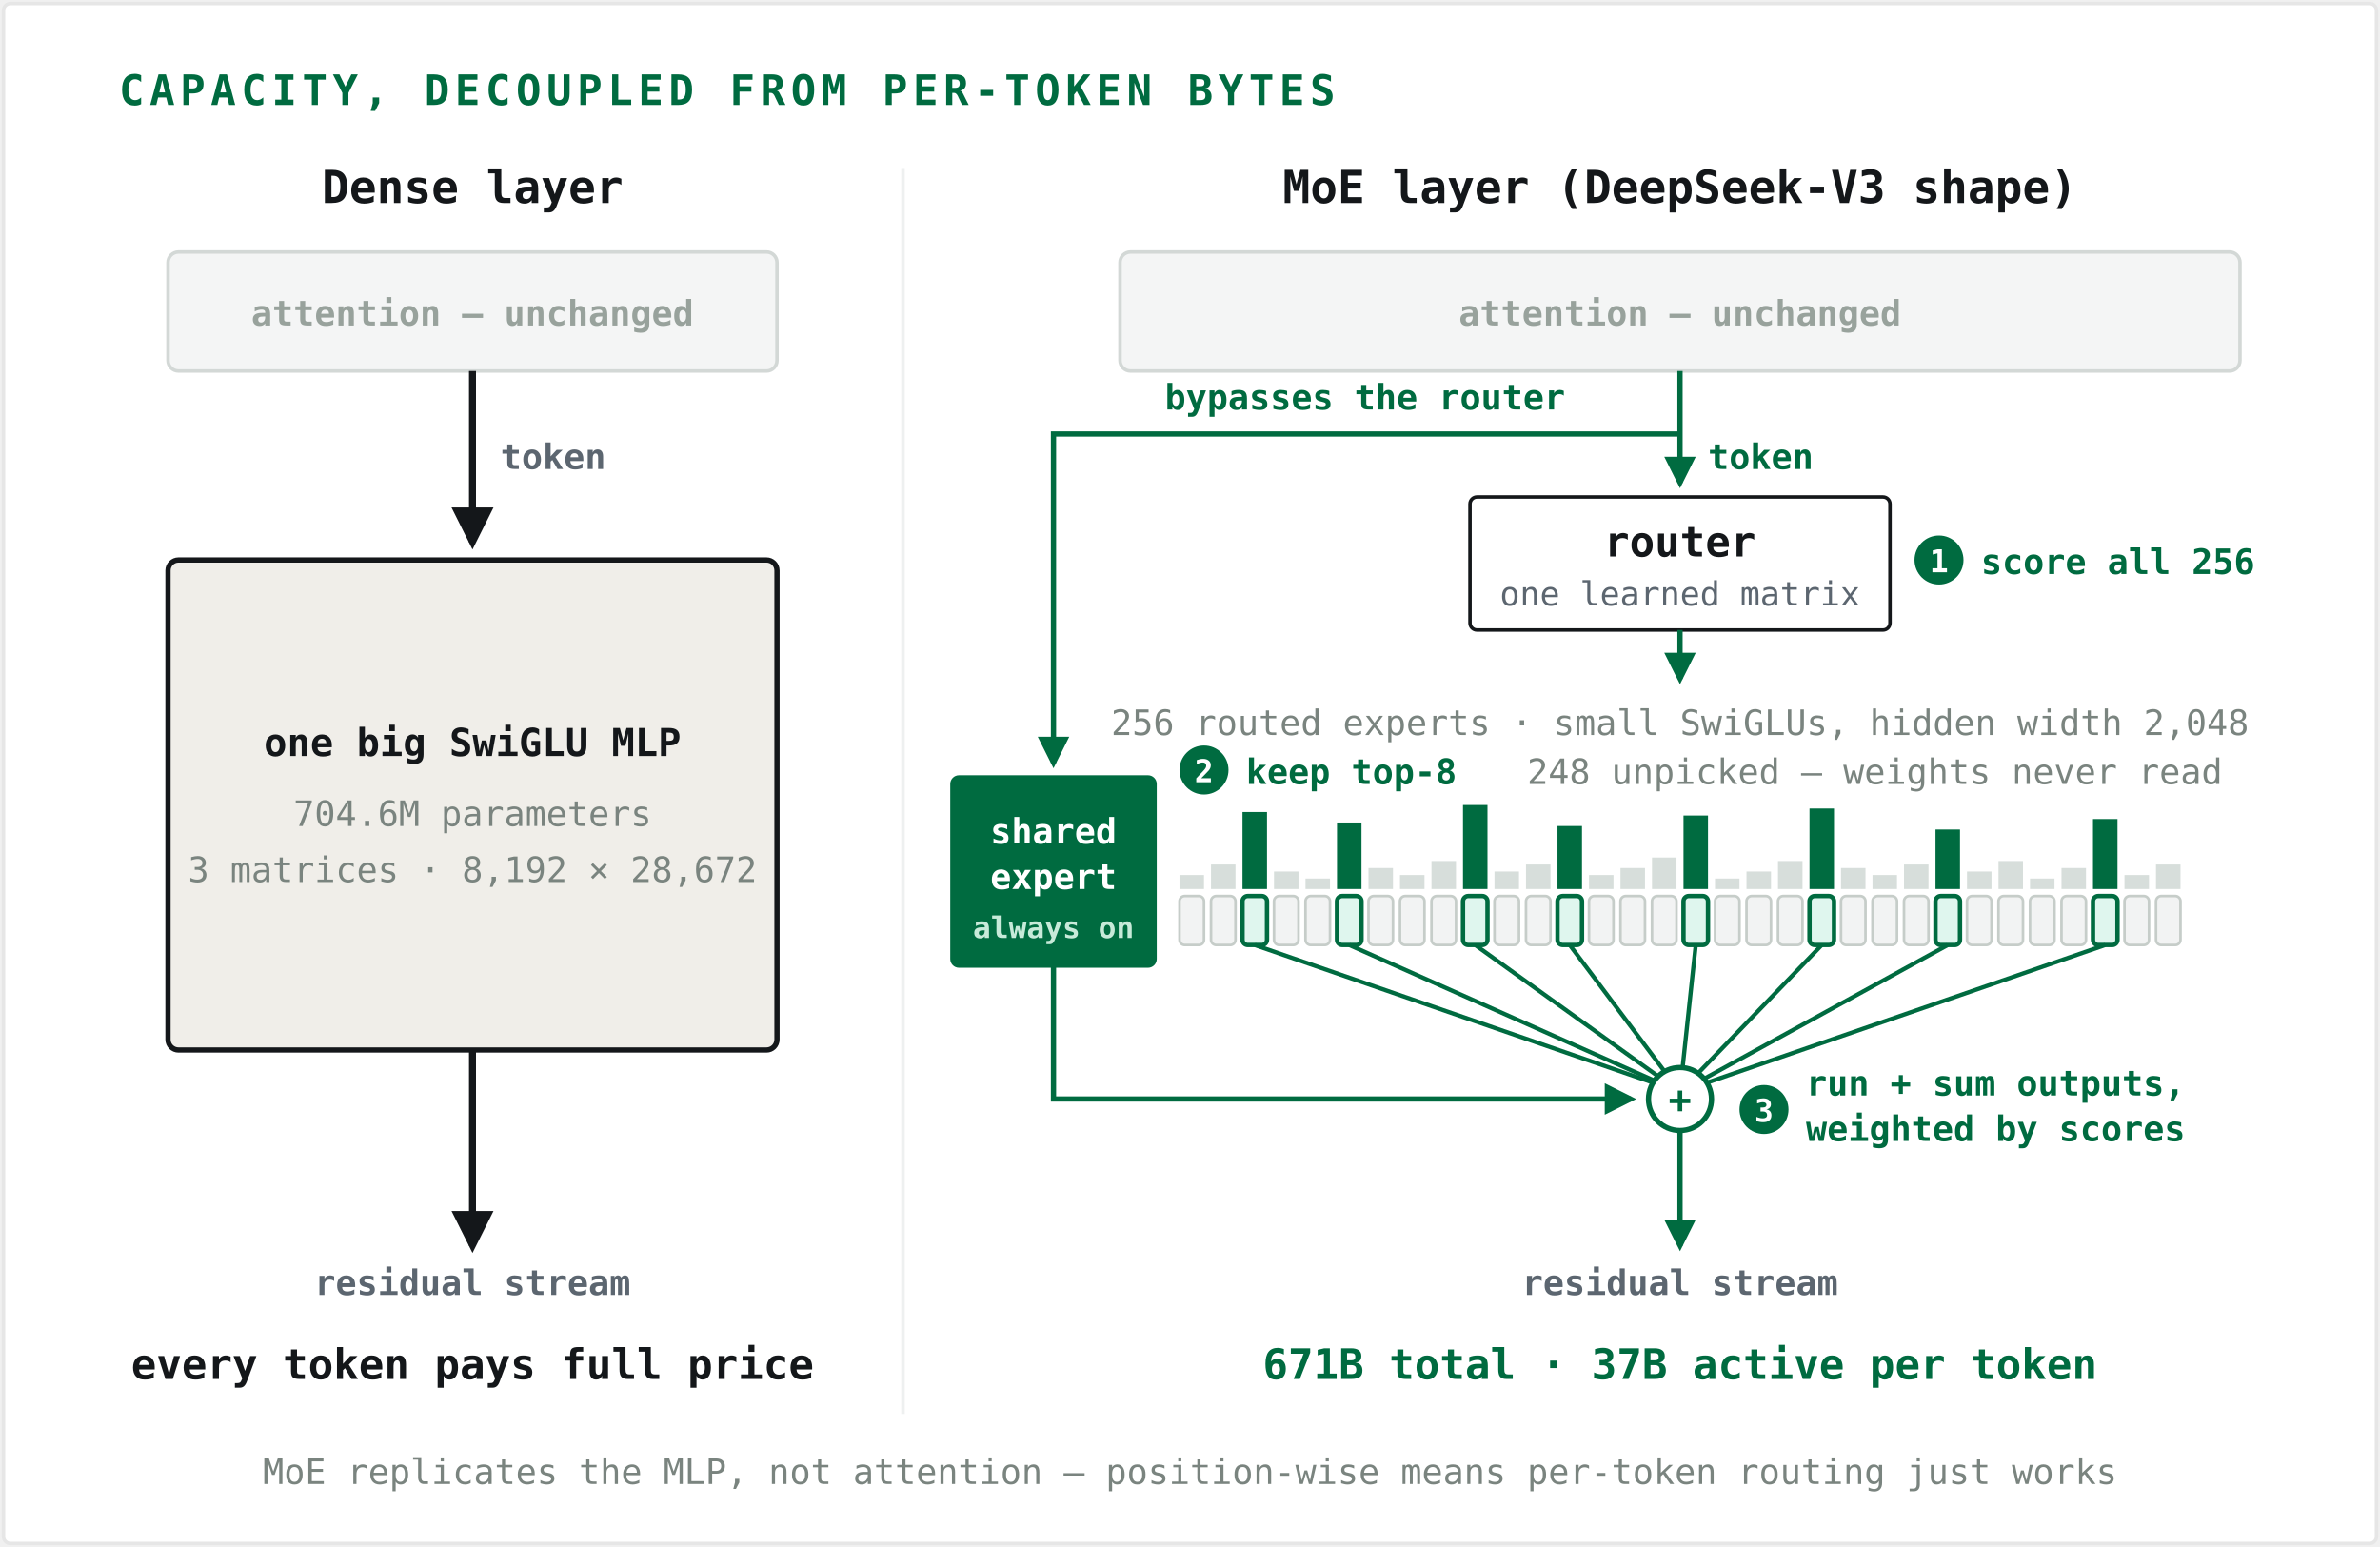
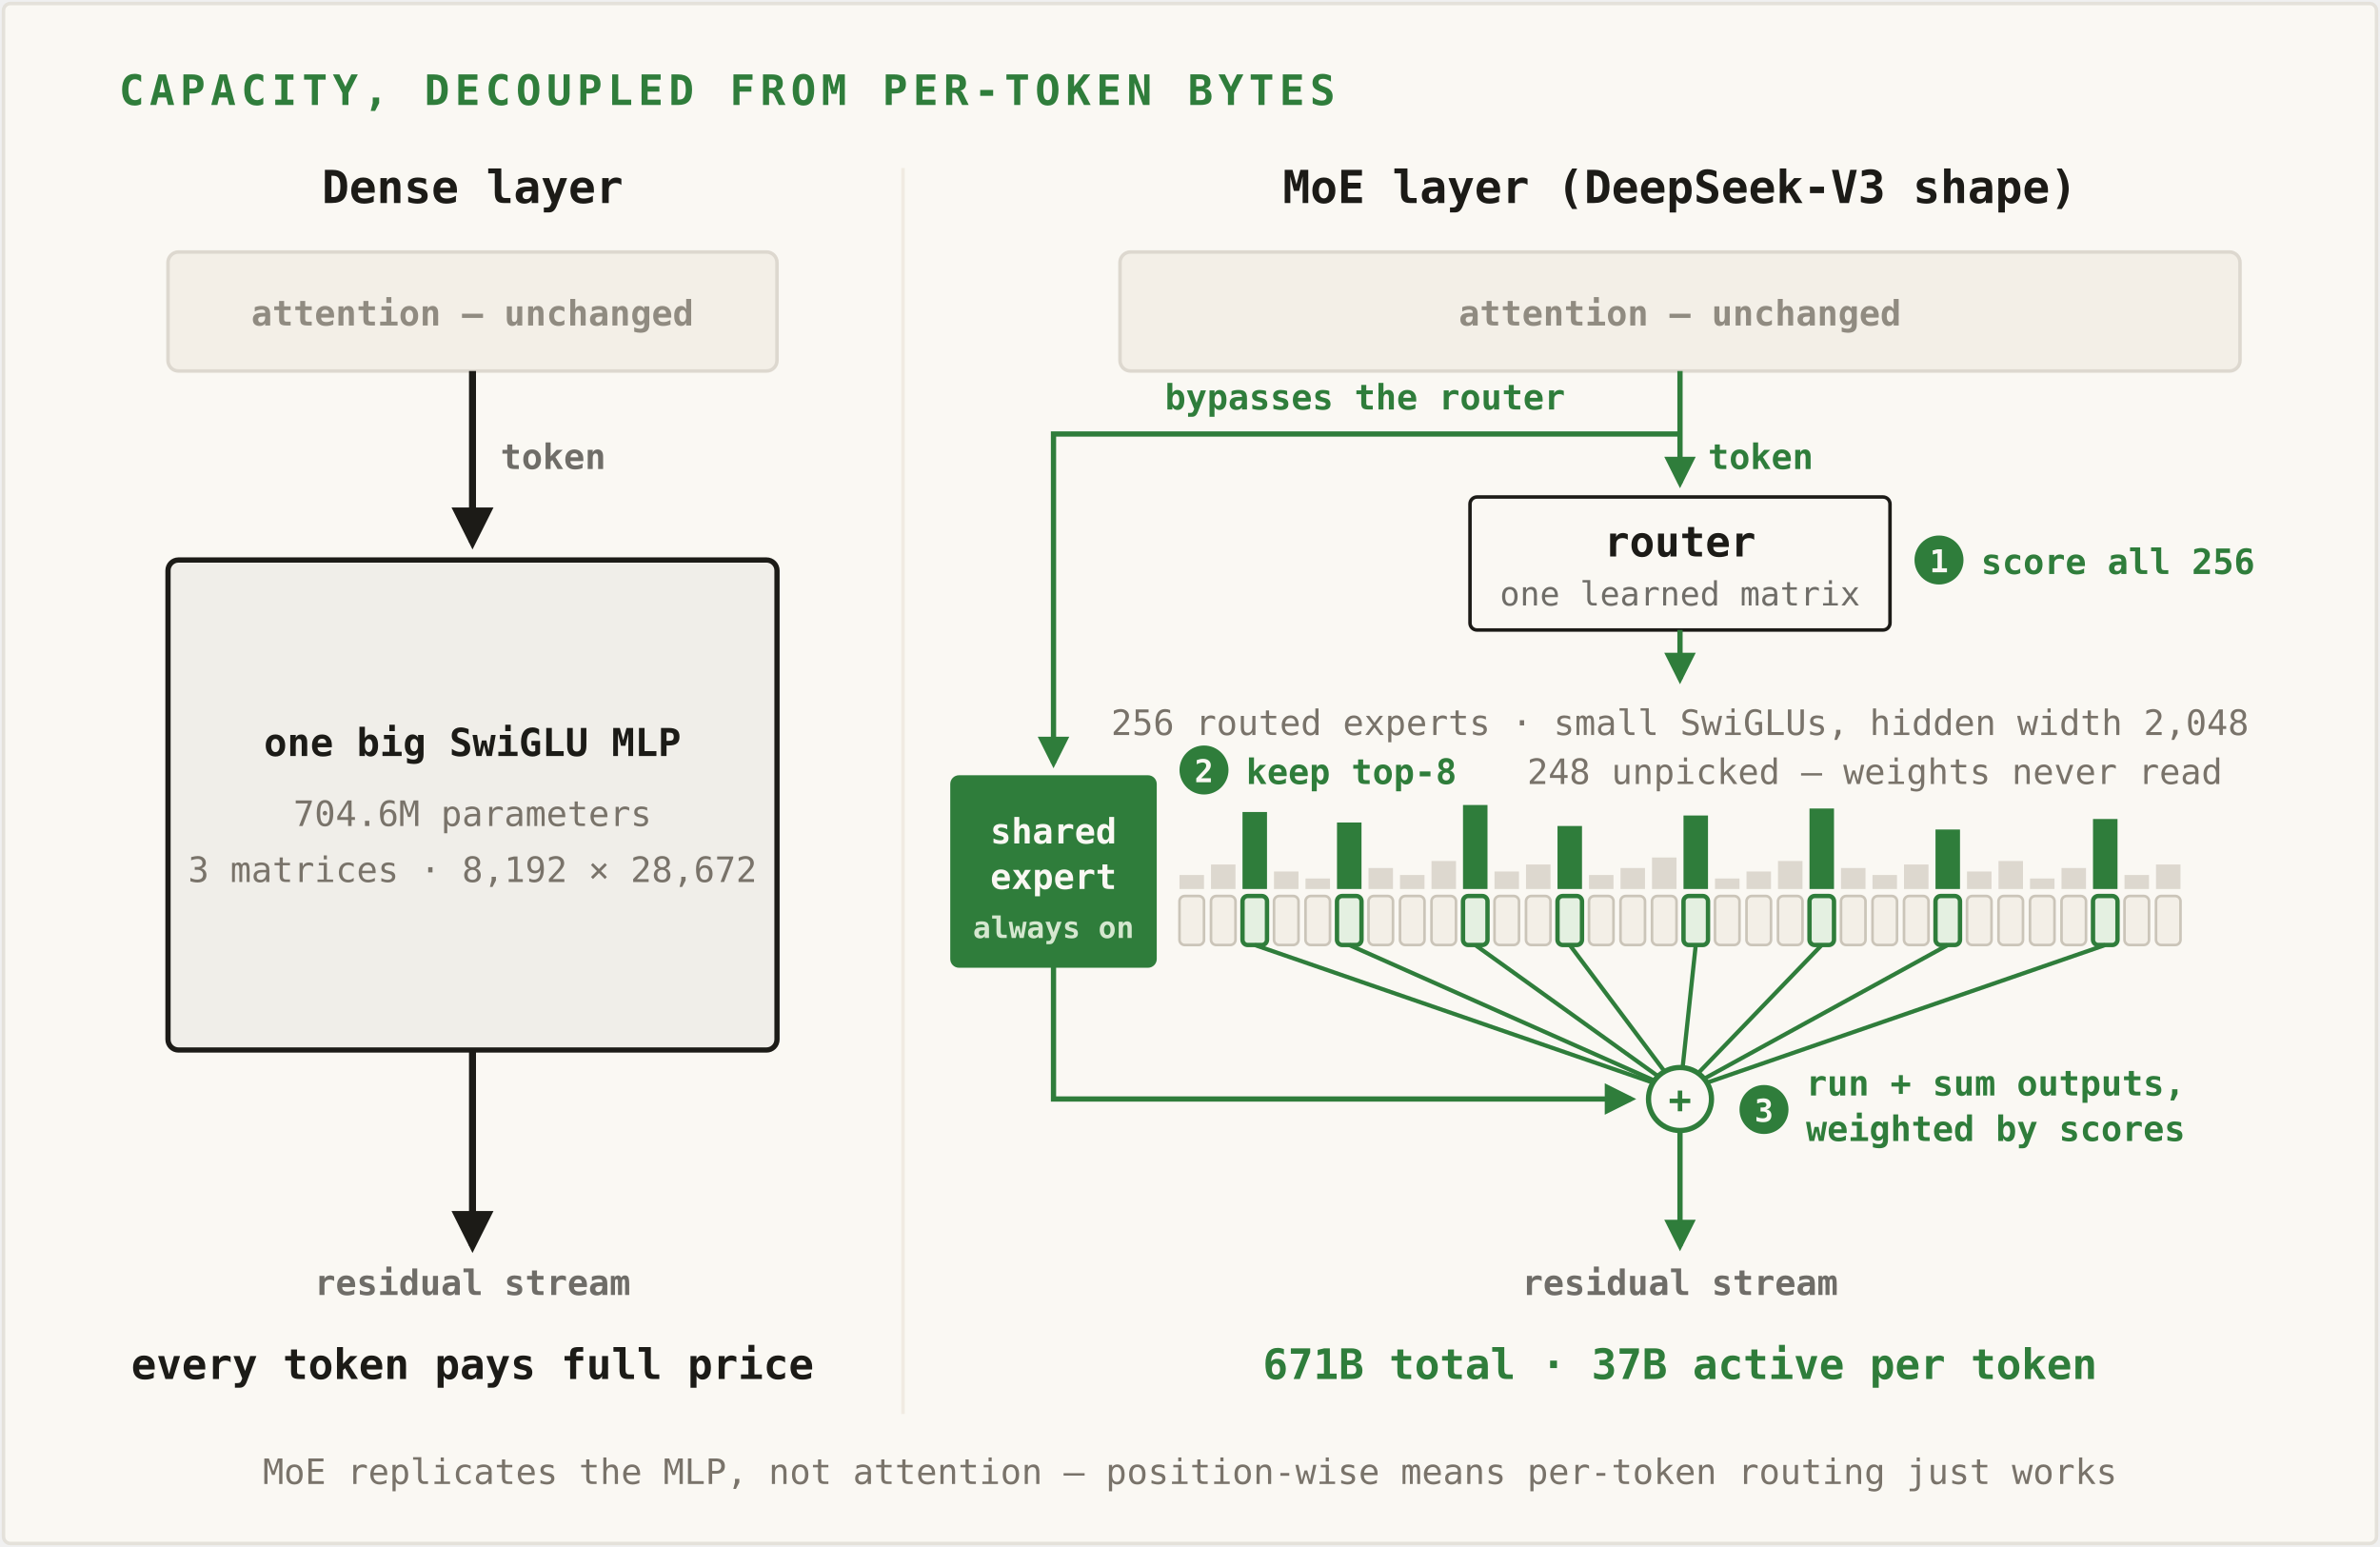
<svg xmlns="http://www.w3.org/2000/svg" viewBox="0 0 680 442" role="img" aria-label="Mixture-of-Experts as a mechanism, two panels side by side. Both panels keep the same grayed-out attention sub-block on top, labeled unchanged — MoE swaps only the MLP below it. Left, a dense layer: the token drops from attention into one big 704.6M-parameter SwiGLU MLP — three 8,192 by 28,672 matrices — and back to the residual stream; every token pays full price. Right, an MoE layer in DeepSeek-V3's shape, read top to bottom as three numbered steps. The token enters a router — one learned matrix — while an always-on lane branches left, bypassing the router, into the 1 shared expert that every token runs. Step 1, the router scores the token against all 256 routed experts, drawn as a compact strip of small SwiGLU MLPs of hidden width 2,048 with a score bar over each one. Step 2, keep the top 8: the eight highest bars and their experts turn green; the other 248 sit light gray — unpicked, their weights never read for this token. Step 3, run and sum: only the 8 green experts and the shared expert run; their outputs converge on a plus node, summed weighted by the router scores, and the result returns to the residual stream. The badge reads 671B parameters total, 37B active per token — capacity decoupled from per-token bytes. Closing note: MoE replicates the MLP, not attention — the MLP is position-wise, so per-token routing just works.">
  <style>
-     .bg     { fill:#ffffff; stroke:#e6e6e6; }
-     .ey     { font:600 12px 'JetBrains Mono',ui-monospace,monospace; letter-spacing:1.5px; fill:#006b40; }
-     .ptl    { font:600 13px 'JetBrains Mono',ui-monospace,monospace; fill:#14171a; }
-     .att    { fill:#f4f5f5; stroke:#d3d8d6; }
-     .attx   { font:600 10px 'JetBrains Mono',ui-monospace,monospace; fill:#98a29c; }
-     .arr    { stroke:#14171a; stroke-width:2; fill:none; }
-     .garr   { stroke:#006b40; stroke-width:1.5; fill:none; }
-     .fan    { stroke:#006b40; stroke-width:1.2; fill:none; }
-     .ffn    { fill:#f0eee9; stroke:#14171a; stroke-width:1.5; }
-     .ffntl  { font:600 11px 'JetBrains Mono',ui-monospace,monospace; fill:#14171a; }
-     .chip   { fill:#ffffff; stroke:#14171a; }
-     .chiptx { font:600 12px 'JetBrains Mono',ui-monospace,monospace; fill:#14171a; }
-     .chipst { font:400 9.5px 'JetBrains Mono',ui-monospace,monospace; fill:#5c6670; }
-     .exi    { fill:#f2f3f3; stroke:#c6cdc9; stroke-width:.75; }
-     .exa    { fill:#dff6ee; stroke:#006b40; stroke-width:1.25; }
-     .bri    { fill:#d7dedb; }
-     .bra    { fill:#006b40; }
-     .shr    { fill:#006b40; stroke:#006b40; }
-     .shrtx  { font:700 10px 'JetBrains Mono',ui-monospace,monospace; fill:#ffffff; }
-     .shrst  { font:600 8.5px 'JetBrains Mono',ui-monospace,monospace; fill:#c7ead9; }
-     .mrg    { fill:#ffffff; stroke:#006b40; stroke-width:1.5; }
-     .mrgtx  { font:700 11px 'JetBrains Mono',ui-monospace,monospace; fill:#006b40; }
-     .op     { font:600 10px 'JetBrains Mono',ui-monospace,monospace; fill:#5c6670; }
-     .gop    { font:600 10px 'JetBrains Mono',ui-monospace,monospace; fill:#006b40; }
-     .stC    { fill:#006b40; }
-     .stN    { font:700 9px 'JetBrains Mono',ui-monospace,monospace; fill:#ffffff; }
-     .stT    { font:600 10px 'JetBrains Mono',ui-monospace,monospace; fill:#006b40; }
-     .bw     { font:400 10px 'JetBrains Mono',ui-monospace,monospace; fill:#7a847f; }
-     .trafA  { font:700 12px 'JetBrains Mono',ui-monospace,monospace; fill:#14171a; }
-     .trafB  { font:700 12px 'JetBrains Mono',ui-monospace,monospace; fill:#006b40; }
-     .note   { font:400 10px 'JetBrains Mono',ui-monospace,monospace; fill:#7a847f; }
+     .bg     { fill:#faf8f3; stroke:#e4e1da; }
+     .ey     { font:600 12px 'JetBrains Mono',ui-monospace,monospace; letter-spacing:1.5px; fill:#2f7d3b; }
+     .ptl    { font:600 13px 'JetBrains Mono',ui-monospace,monospace; fill:#1c1b17; }
+     .att    { fill:#f3efe7; stroke:#ddd8cf; }
+     .attx   { font:600 10px 'JetBrains Mono',ui-monospace,monospace; fill:#908b81; }
+     .arr    { stroke:#1c1b17; stroke-width:2; fill:none; }
+     .garr   { stroke:#2f7d3b; stroke-width:1.5; fill:none; }
+     .fan    { stroke:#2f7d3b; stroke-width:1.2; fill:none; }
+     .ffn    { fill:#f0eee9; stroke:#1c1b17; stroke-width:1.5; }
+     .ffntl  { font:600 11px 'JetBrains Mono',ui-monospace,monospace; fill:#1c1b17; }
+     .chip   { fill:#faf8f3; stroke:#1c1b17; }
+     .chiptx { font:600 12px 'JetBrains Mono',ui-monospace,monospace; fill:#1c1b17; }
+     .chipst { font:400 9.5px 'JetBrains Mono',ui-monospace,monospace; fill:#6f6d68; }
+     .exi    { fill:#f3efe7; stroke:#cbc5b9; stroke-width:.75; }
+     .exa    { fill:#e4f0e1; stroke:#2f7d3b; stroke-width:1.25; }
+     .bri    { fill:#ddd8cf; }
+     .bra    { fill:#2f7d3b; }
+     .shr    { fill:#2f7d3b; stroke:#2f7d3b; }
+     .shrtx  { font:700 10px 'JetBrains Mono',ui-monospace,monospace; fill:#faf8f3; }
+     .shrst  { font:600 8.5px 'JetBrains Mono',ui-monospace,monospace; fill:#d5e7cf; }
+     .mrg    { fill:#faf8f3; stroke:#2f7d3b; stroke-width:1.5; }
+     .mrgtx  { font:700 11px 'JetBrains Mono',ui-monospace,monospace; fill:#2f7d3b; }
+     .op     { font:600 10px 'JetBrains Mono',ui-monospace,monospace; fill:#6f6d68; }
+     .gop    { font:600 10px 'JetBrains Mono',ui-monospace,monospace; fill:#2f7d3b; }
+     .stC    { fill:#2f7d3b; }
+     .stN    { font:700 9px 'JetBrains Mono',ui-monospace,monospace; fill:#faf8f3; }
+     .stT    { font:600 10px 'JetBrains Mono',ui-monospace,monospace; fill:#2f7d3b; }
+     .bw     { font:400 10px 'JetBrains Mono',ui-monospace,monospace; fill:#79736a; }
+     .trafA  { font:700 12px 'JetBrains Mono',ui-monospace,monospace; fill:#1c1b17; }
+     .trafB  { font:700 12px 'JetBrains Mono',ui-monospace,monospace; fill:#2f7d3b; }
+     .note   { font:400 10px 'JetBrains Mono',ui-monospace,monospace; fill:#79736a; }
  </style>
  <defs>
    <marker id="ai" markerWidth="8" markerHeight="8" refX="5" refY="3" orient="auto">
-       <path d="M0,0 L6,3 L0,6 Z" fill="#14171a" />
+       <path d="M0,0 L6,3 L0,6 Z" fill="#1c1b17" />
    </marker>
    <marker id="ag" markerWidth="8" markerHeight="8" refX="5" refY="3" orient="auto">
-       <path d="M0,0 L6,3 L0,6 Z" fill="#006b40" />
+       <path d="M0,0 L6,3 L0,6 Z" fill="#2f7d3b" />
    </marker>
  </defs>
  <rect class="bg" x="1" y="1" width="678" height="440" rx="2" />
  <text class="ey" x="34" y="30">CAPACITY, DECOUPLED FROM PER-TOKEN BYTES</text>
  <text class="ptl" x="135" y="58" text-anchor="middle">Dense layer</text>
  <rect class="att" x="48" y="72" width="174" height="34" rx="3" />
  <text class="attx" x="135" y="93" text-anchor="middle">attention — unchanged</text>
  <path class="arr" d="M135,106 L135,155" marker-end="url(#ai)" />
  <text class="op" x="143" y="134">token</text>
  <rect class="ffn" x="48" y="160" width="174" height="140" rx="3" />
  <text class="ffntl" x="135" y="216" text-anchor="middle">one big SwiGLU MLP</text>
  <text class="bw" x="135" y="236" text-anchor="middle">704.6M parameters</text>
  <text class="bw" x="135" y="252" text-anchor="middle">3 matrices · 8,192 × 28,672</text>
  <path class="arr" d="M135,300 L135,356" marker-end="url(#ai)" />
  <text class="op" x="135" y="370" text-anchor="middle">residual stream</text>
  <text class="trafA" x="135" y="394" text-anchor="middle">every token pays full price</text>
-   <line x1="258" y1="48" x2="258" y2="404" stroke="#eef0f0" stroke-width="1" />
+   <line x1="258" y1="48" x2="258" y2="404" stroke="#f0ebe2" stroke-width="1" />
  <text class="ptl" x="480" y="58" text-anchor="middle">MoE layer (DeepSeek-V3 shape)</text>
  <rect class="att" x="320" y="72" width="320" height="34" rx="3" />
  <text class="attx" x="480" y="93" text-anchor="middle">attention — unchanged</text>
  <path class="garr" d="M480,106 L480,138" marker-end="url(#ag)" />
  <text class="gop" x="488" y="134">token</text>
  <path class="garr" d="M480,124 L301,124 L301,218" marker-end="url(#ag)" />
  <text class="gop" x="390" y="117" text-anchor="middle">bypasses the router</text>
  <rect class="chip" x="420" y="142" width="120" height="38" rx="2" />
  <text class="chiptx" x="480" y="159" text-anchor="middle">router</text>
  <text class="chipst" x="480" y="173" text-anchor="middle">one learned matrix</text>
  <circle class="stC" cx="554" cy="160" r="7" />
  <text class="stN" x="554" y="163.5" text-anchor="middle">1</text>
  <text class="stT" x="566" y="164">score all 256</text>
  <path class="garr" d="M480,180 L480,194" marker-end="url(#ag)" />
  <text class="bw" x="480" y="210" text-anchor="middle">256 routed experts · small SwiGLUs, hidden width 2,048</text>
  <circle class="stC" cx="344" cy="220" r="7" />
  <text class="stN" x="344" y="223.5" text-anchor="middle">2</text>
  <text class="stT" x="356" y="224">keep top-8</text>
  <text class="bw" x="635" y="224" text-anchor="end">248 unpicked — weights never read</text>
  <rect class="bri" x="337" y="250" width="7" height="4" />
  <rect class="bri" x="346" y="247" width="7" height="7" />
  <rect class="bra" x="355" y="232" width="7" height="22" />
  <rect class="bri" x="364" y="249" width="7" height="5" />
  <rect class="bri" x="373" y="251" width="7" height="3" />
  <rect class="bra" x="382" y="235" width="7" height="19" />
  <rect class="bri" x="391" y="248" width="7" height="6" />
  <rect class="bri" x="400" y="250" width="7" height="4" />
  <rect class="bri" x="409" y="246" width="7" height="8" />
  <rect class="bra" x="418" y="230" width="7" height="24" />
  <rect class="bri" x="427" y="249" width="7" height="5" />
  <rect class="bri" x="436" y="247" width="7" height="7" />
  <rect class="bra" x="445" y="236" width="7" height="18" />
  <rect class="bri" x="454" y="250" width="7" height="4" />
  <rect class="bri" x="463" y="248" width="7" height="6" />
  <rect class="bri" x="472" y="245" width="7" height="9" />
  <rect class="bra" x="481" y="233" width="7" height="21" />
  <rect class="bri" x="490" y="251" width="7" height="3" />
  <rect class="bri" x="499" y="249" width="7" height="5" />
  <rect class="bri" x="508" y="246" width="7" height="8" />
  <rect class="bra" x="517" y="231" width="7" height="23" />
  <rect class="bri" x="526" y="248" width="7" height="6" />
  <rect class="bri" x="535" y="250" width="7" height="4" />
  <rect class="bri" x="544" y="247" width="7" height="7" />
  <rect class="bra" x="553" y="237" width="7" height="17" />
  <rect class="bri" x="562" y="249" width="7" height="5" />
  <rect class="bri" x="571" y="246" width="7" height="8" />
  <rect class="bri" x="580" y="251" width="7" height="3" />
  <rect class="bri" x="589" y="248" width="7" height="6" />
  <rect class="bra" x="598" y="234" width="7" height="20" />
  <rect class="bri" x="607" y="250" width="7" height="4" />
  <rect class="bri" x="616" y="247" width="7" height="7" />
  <rect class="exi" x="337" y="256" width="7" height="14" rx="1.5" />
  <rect class="exi" x="346" y="256" width="7" height="14" rx="1.5" />
  <rect class="exa" x="355" y="256" width="7" height="14" rx="1.5" />
  <rect class="exi" x="364" y="256" width="7" height="14" rx="1.5" />
  <rect class="exi" x="373" y="256" width="7" height="14" rx="1.5" />
  <rect class="exa" x="382" y="256" width="7" height="14" rx="1.5" />
  <rect class="exi" x="391" y="256" width="7" height="14" rx="1.5" />
  <rect class="exi" x="400" y="256" width="7" height="14" rx="1.5" />
  <rect class="exi" x="409" y="256" width="7" height="14" rx="1.5" />
  <rect class="exa" x="418" y="256" width="7" height="14" rx="1.5" />
  <rect class="exi" x="427" y="256" width="7" height="14" rx="1.5" />
  <rect class="exi" x="436" y="256" width="7" height="14" rx="1.5" />
  <rect class="exa" x="445" y="256" width="7" height="14" rx="1.5" />
  <rect class="exi" x="454" y="256" width="7" height="14" rx="1.5" />
  <rect class="exi" x="463" y="256" width="7" height="14" rx="1.5" />
  <rect class="exi" x="472" y="256" width="7" height="14" rx="1.5" />
  <rect class="exa" x="481" y="256" width="7" height="14" rx="1.5" />
  <rect class="exi" x="490" y="256" width="7" height="14" rx="1.5" />
  <rect class="exi" x="499" y="256" width="7" height="14" rx="1.5" />
  <rect class="exi" x="508" y="256" width="7" height="14" rx="1.5" />
  <rect class="exa" x="517" y="256" width="7" height="14" rx="1.5" />
  <rect class="exi" x="526" y="256" width="7" height="14" rx="1.5" />
  <rect class="exi" x="535" y="256" width="7" height="14" rx="1.5" />
  <rect class="exi" x="544" y="256" width="7" height="14" rx="1.5" />
  <rect class="exa" x="553" y="256" width="7" height="14" rx="1.5" />
  <rect class="exi" x="562" y="256" width="7" height="14" rx="1.5" />
  <rect class="exi" x="571" y="256" width="7" height="14" rx="1.5" />
  <rect class="exi" x="580" y="256" width="7" height="14" rx="1.5" />
  <rect class="exi" x="589" y="256" width="7" height="14" rx="1.5" />
  <rect class="exa" x="598" y="256" width="7" height="14" rx="1.5" />
  <rect class="exi" x="607" y="256" width="7" height="14" rx="1.5" />
  <rect class="exi" x="616" y="256" width="7" height="14" rx="1.5" />
  <rect class="shr" x="272" y="222" width="58" height="54" rx="2" />
  <text class="shrtx" x="301" y="241" text-anchor="middle">shared</text>
  <text class="shrtx" x="301" y="254" text-anchor="middle">expert</text>
  <text class="shrst" x="301" y="268" text-anchor="middle">always on</text>
  <line class="fan" x1="358.5" y1="270" x2="480" y2="312" />
  <line class="fan" x1="385.5" y1="270" x2="480" y2="312" />
  <line class="fan" x1="421.5" y1="270" x2="480" y2="312" />
  <line class="fan" x1="448.5" y1="270" x2="480" y2="312" />
  <line class="fan" x1="484.5" y1="270" x2="480" y2="312" />
  <line class="fan" x1="520.5" y1="270" x2="480" y2="312" />
  <line class="fan" x1="556.5" y1="270" x2="480" y2="312" />
  <line class="fan" x1="601.5" y1="270" x2="480" y2="312" />
  <path class="garr" d="M301,276 L301,314 L466,314" marker-end="url(#ag)" />
  <circle class="mrg" cx="480" cy="314" r="9" />
  <text class="mrgtx" x="480" y="318" text-anchor="middle">+</text>
  <circle class="stC" cx="504" cy="317" r="7" />
  <text class="stN" x="504" y="320.5" text-anchor="middle">3</text>
  <text class="stT" x="516" y="313">run + sum outputs,</text>
  <text class="stT" x="516" y="326">weighted by scores</text>
  <path class="garr" d="M480,323 L480,356" marker-end="url(#ag)" />
  <text class="op" x="480" y="370" text-anchor="middle">residual stream</text>
  <text class="trafB" x="480" y="394" text-anchor="middle">671B total · 37B active per token</text>
  <text class="note" x="340" y="424" text-anchor="middle">MoE replicates the MLP, not attention — position-wise means per-token routing just works</text>
</svg>
